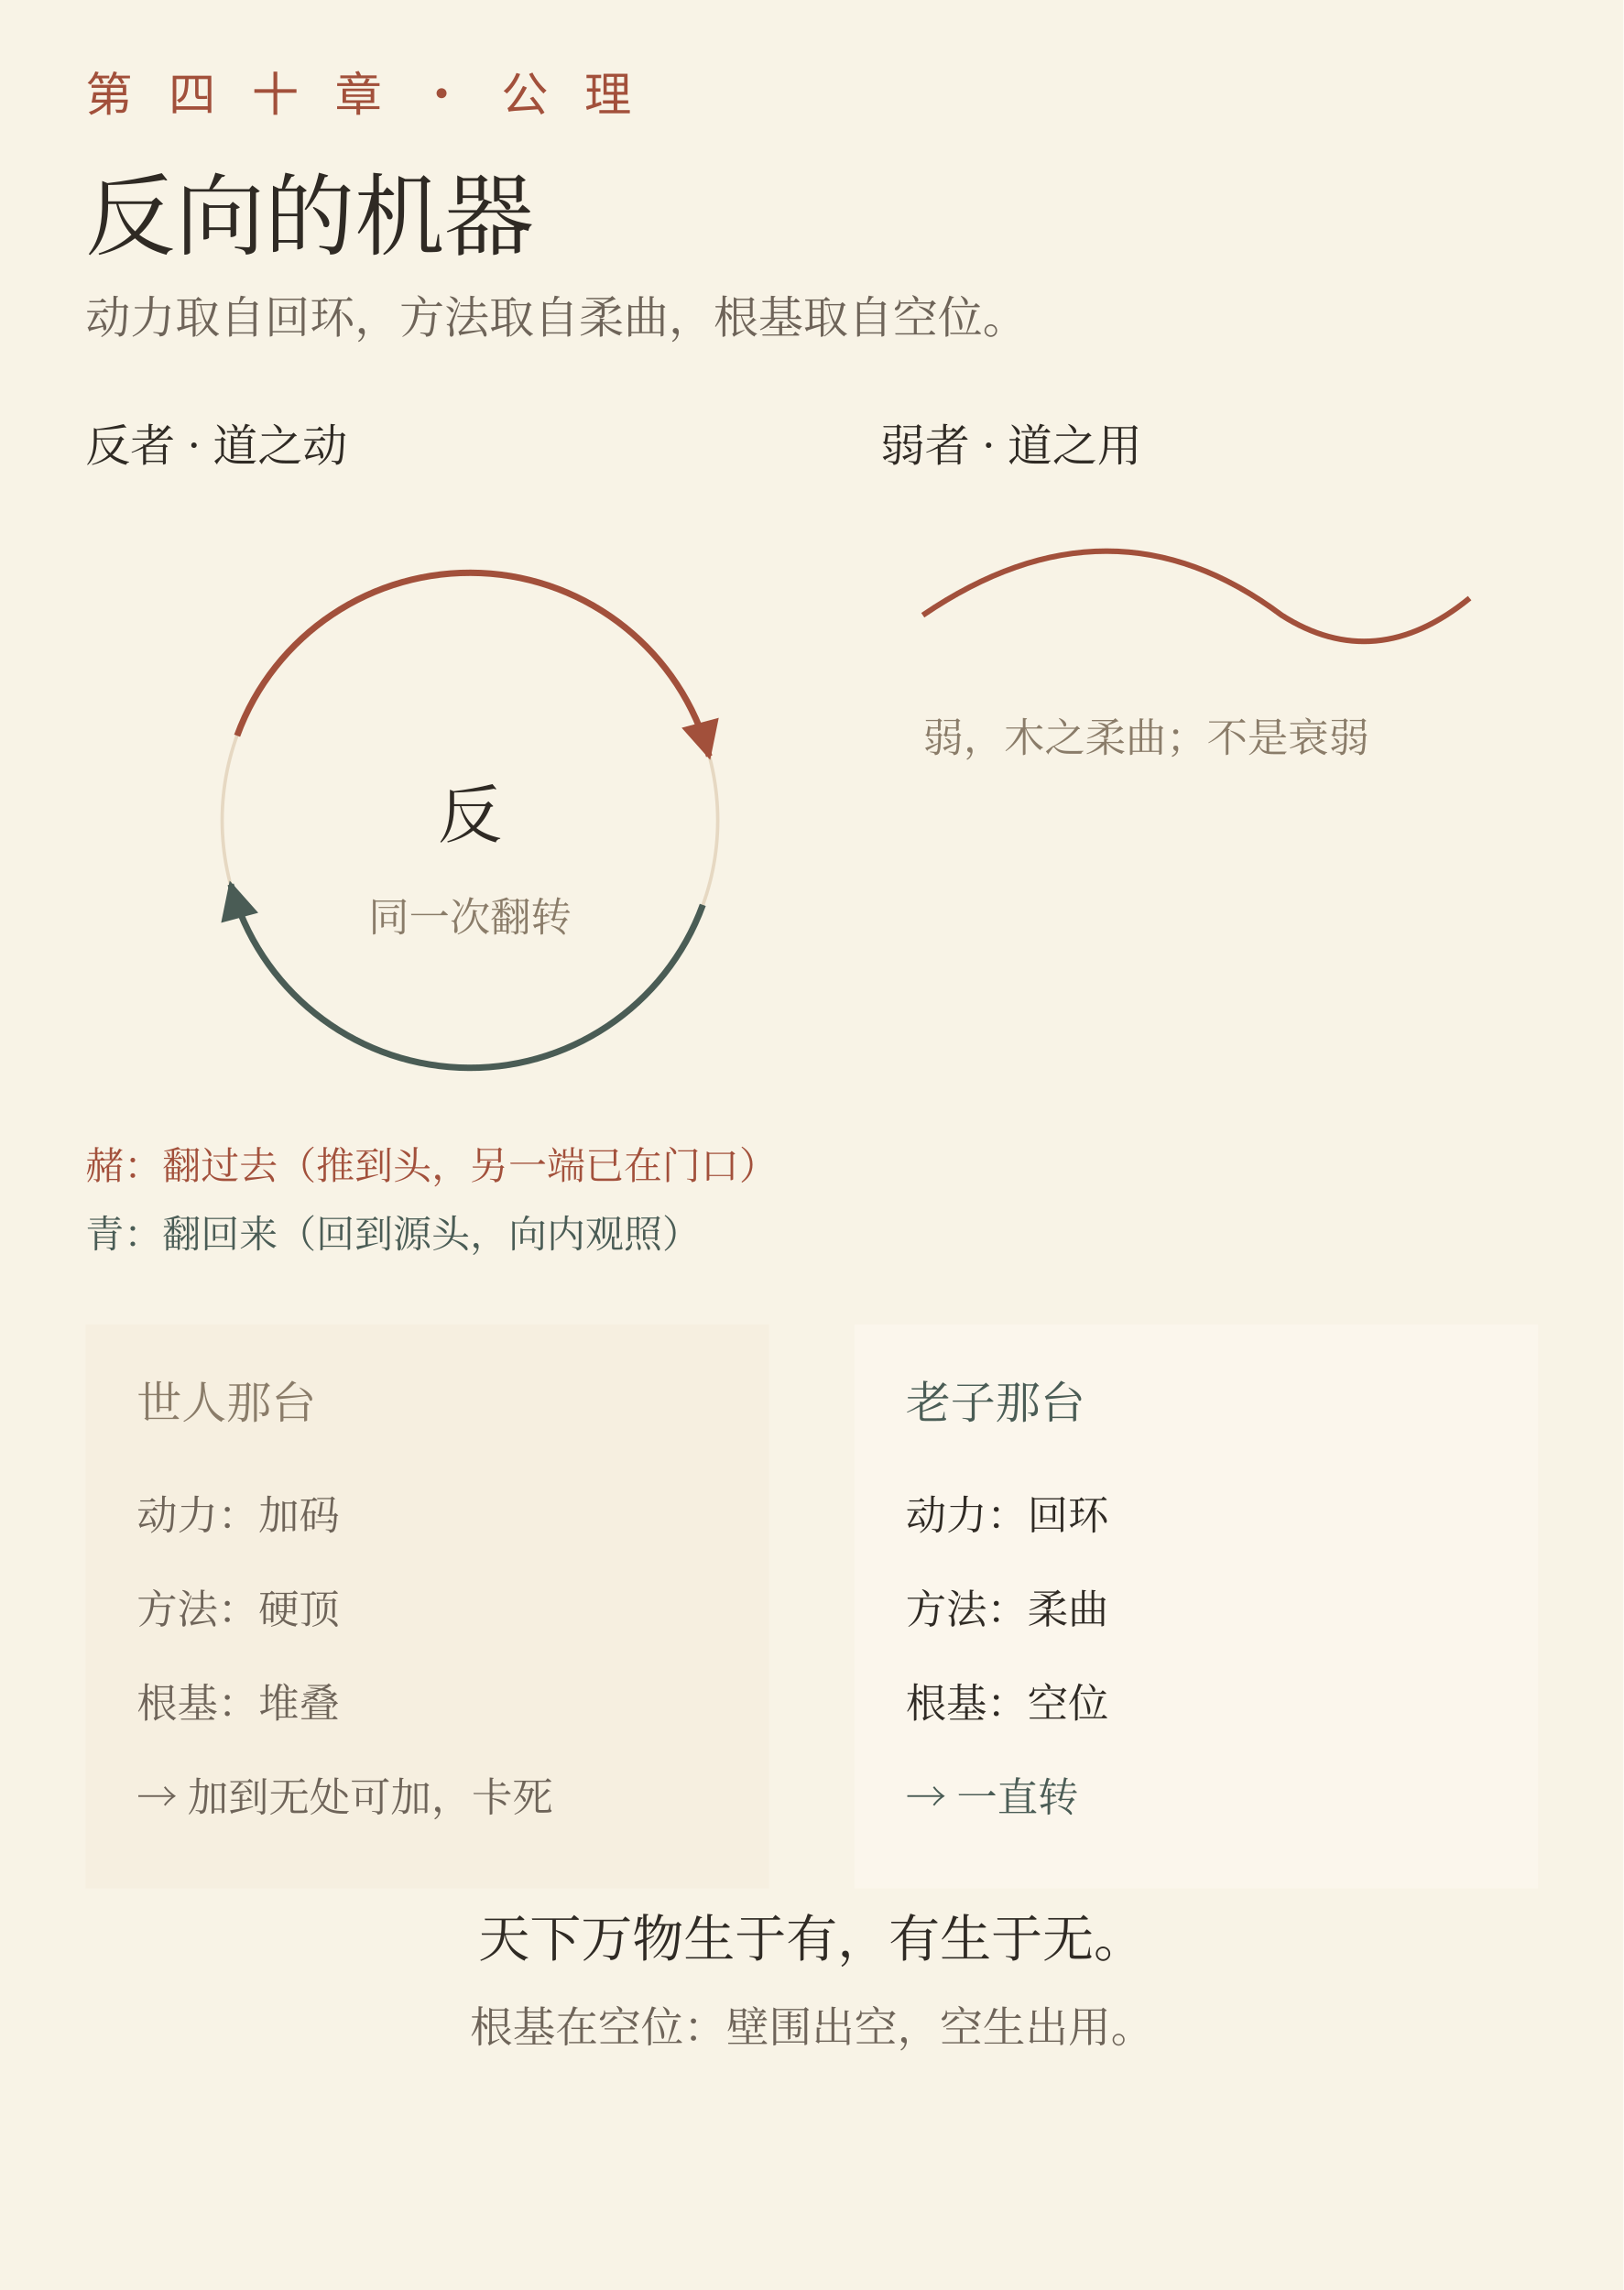
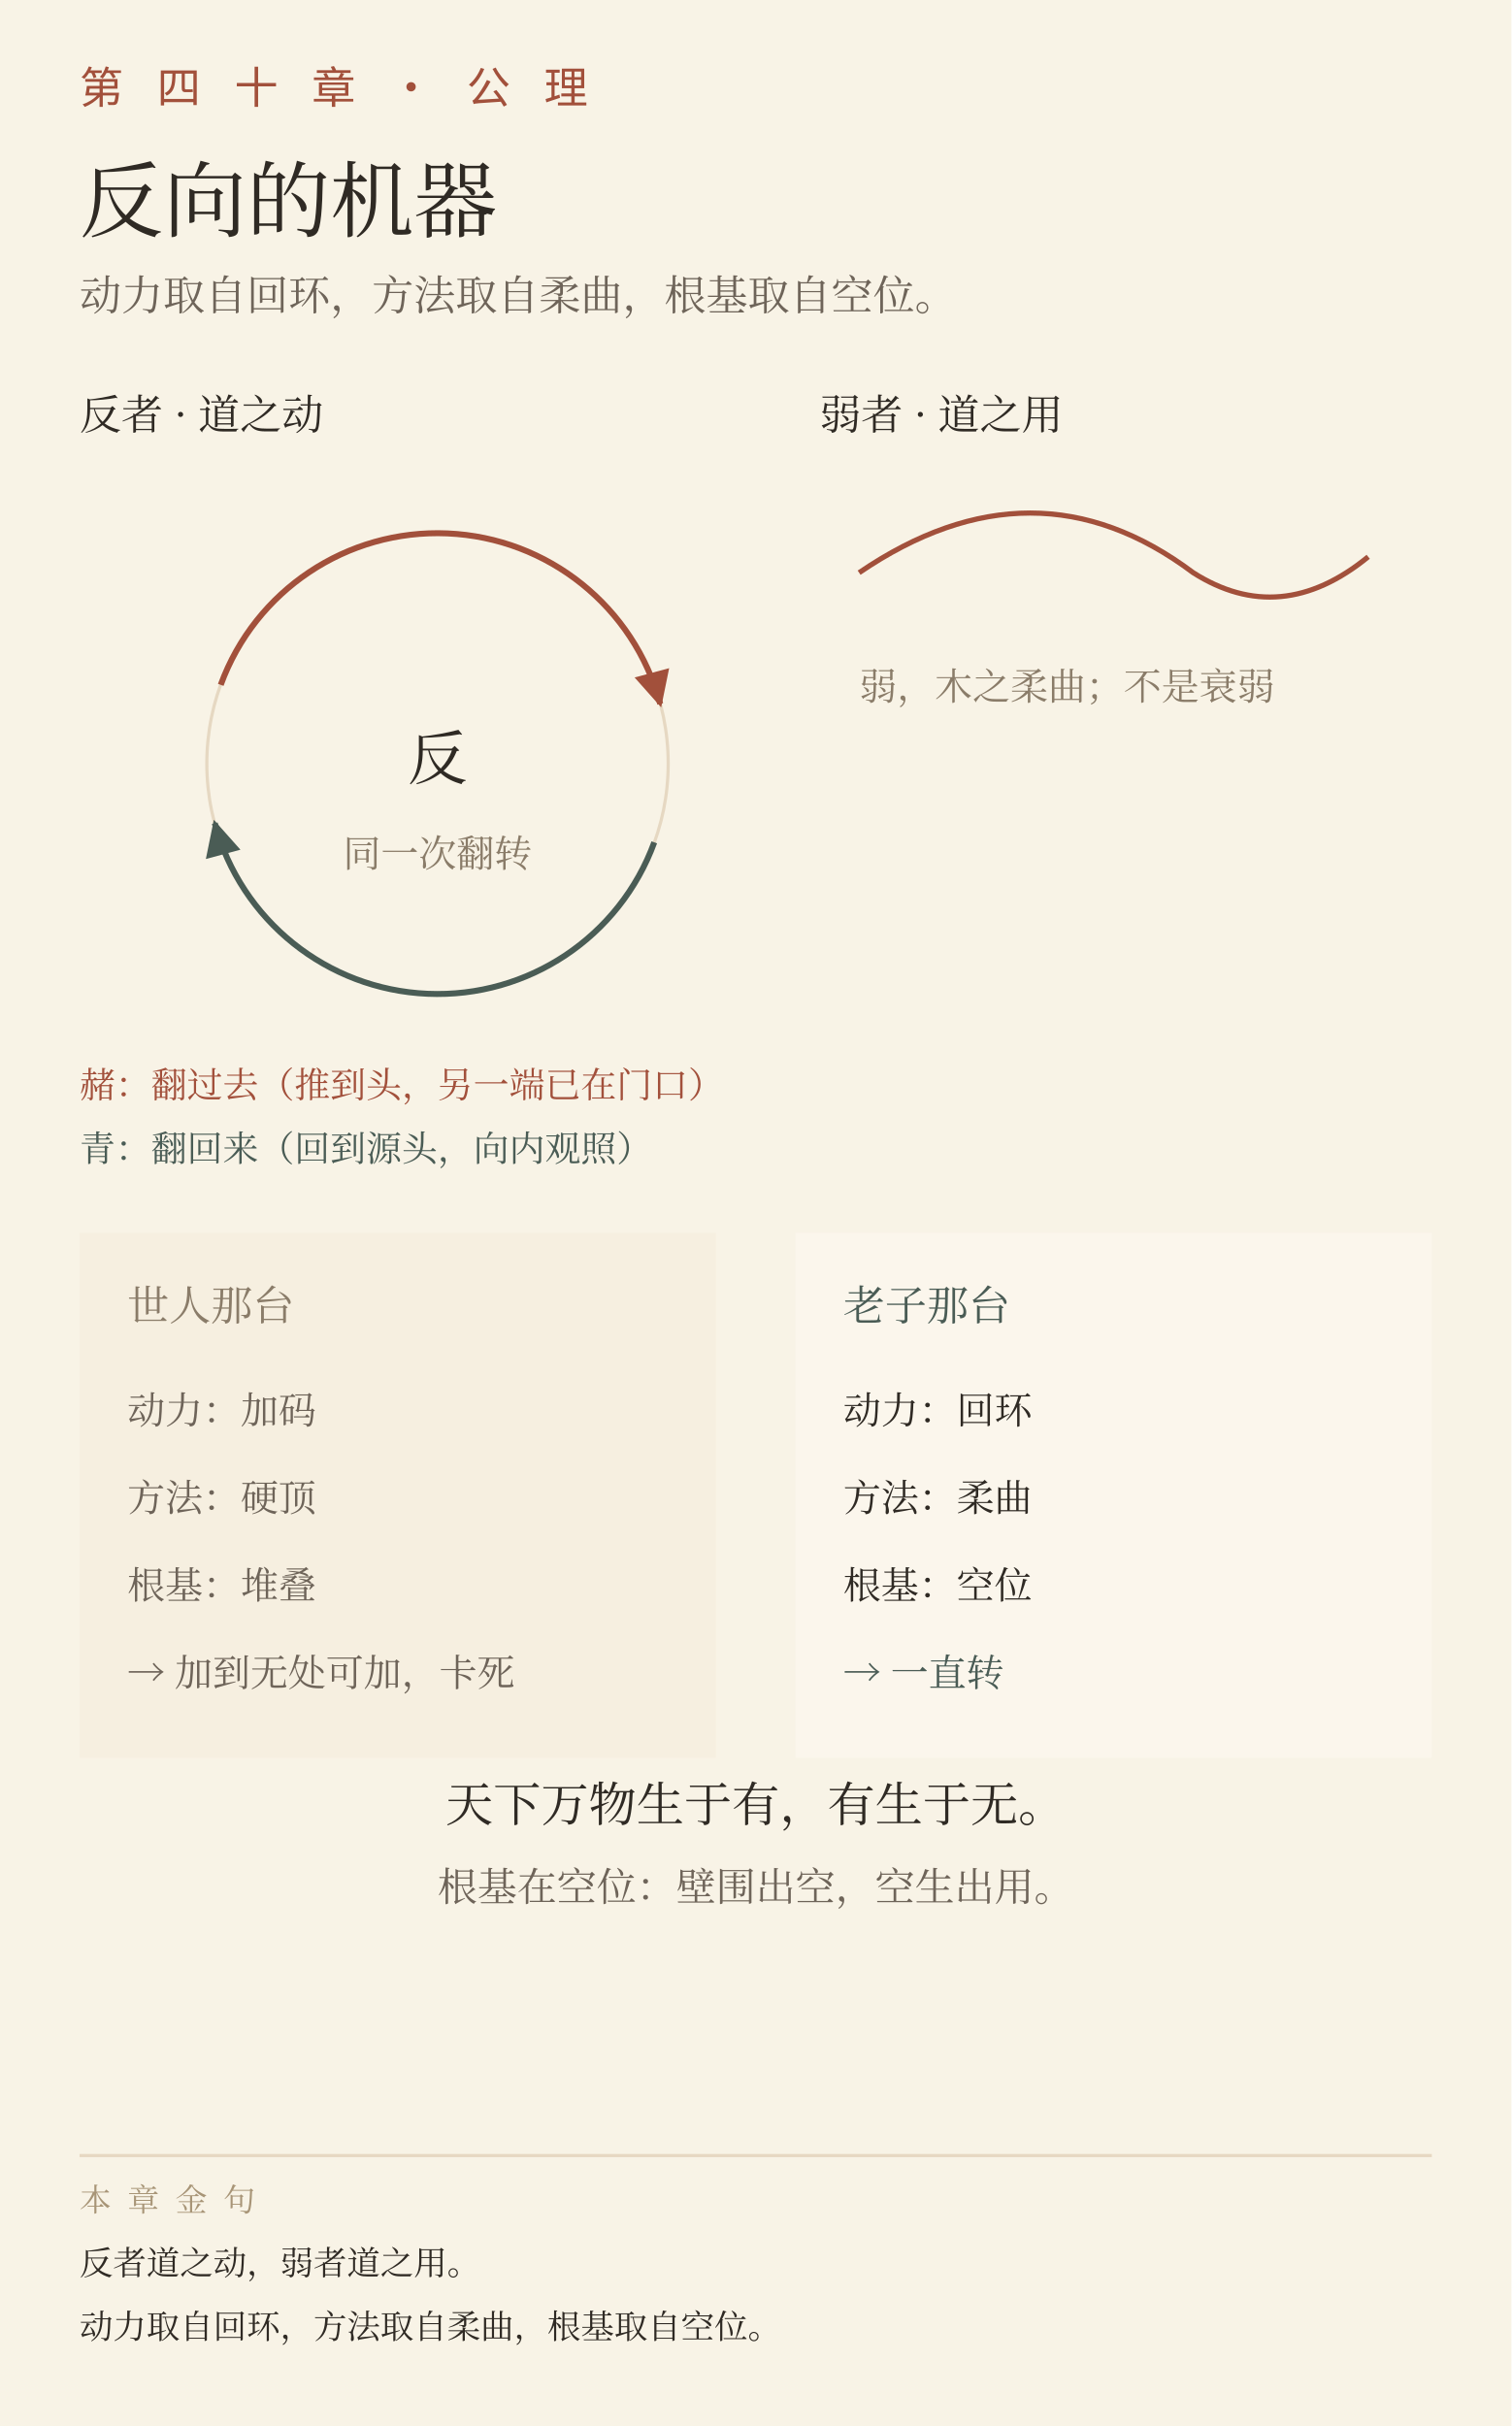
- <svg xmlns="http://www.w3.org/2000/svg" viewBox="0 0 380 536" role="img" aria-label="反者道之动，弱者道之用：一台反向的机器" font-family="'Noto Serif CJK SC','Noto Serif SC','Songti SC',serif">
+ <svg xmlns="http://www.w3.org/2000/svg" viewBox="0 0 380 610" role="img" aria-label="反者道之动，弱者道之用：一台反向的机器" font-family="'Noto Serif CJK SC','Noto Serif SC','Songti SC',serif">
  <defs>
    <marker id="arr" viewBox="0 0 10 10" refX="9" refY="5" markerWidth="6" markerHeight="6" orient="auto">
      <path d="M0 0 L10 5 L0 10 z" fill="#6E6459" />
    </marker>
    <marker id="arr2" viewBox="0 0 10 10" refX="9" refY="5" markerWidth="6" markerHeight="6" orient="auto">
      <path d="M0 0 L10 5 L0 10 z" fill="#4A5C55" />
    </marker>
    <marker id="arrL" viewBox="0 0 10 10" refX="1" refY="5" markerWidth="6" markerHeight="6" orient="auto">
      <path d="M10 0 L0 5 L10 10 z" fill="#4A5C55" />
    </marker>
    <marker id="arrS" viewBox="0 0 10 10" refX="9" refY="5" markerWidth="6" markerHeight="6" orient="auto">
      <path d="M0 0 L10 5 L0 10 z" fill="#A2503B" />
    </marker>
  </defs>
-   <rect x="0" y="0" width="380" height="536" fill="#F8F3E6" />
+   <rect x="0" y="0" width="380" height="610" fill="#F8F3E6" />
  <text x="20" y="26" font-size="11" fill="#A2503B" font-family="'Noto Sans CJK SC','Noto Sans SC',sans-serif" letter-spacing="3">第 四 十 章 · 公 理</text>
  <text x="20" y="58" font-size="21" fill="#2F2A24">反向的机器</text>
  <text x="20" y="78" font-size="10.5" fill="#6E6459">动力取自回环，方法取自柔曲，根基取自空位。</text>
  <circle cx="110" cy="192" r="58" fill="none" stroke="#E6D8C2" stroke-width="0.8" />
  <path d="M 55.5 172.2 A 58 58 0 0 1 166.0 177.0" fill="none" stroke="#A2503B" stroke-width="1.5" marker-end="url(#arrS)" />
  <path d="M 164.5 211.8 A 58 58 0 0 1 54.0 207.0" fill="none" stroke="#4A5C55" stroke-width="1.5" marker-end="url(#arr2)" />
  <text x="110" y="196" font-size="15" fill="#2F2A24" text-anchor="middle">反</text>
  <text x="110" y="218" font-size="9.5" fill="#8A7C69" text-anchor="middle">同一次翻转</text>
  <text x="20" y="276" font-size="9" fill="#A2503B">赭：翻过去（推到头，另一端已在门口）</text>
  <text x="20" y="292" font-size="9" fill="#4A5C55">青：翻回来（回到源头，向内观照）</text>
  <text x="20" y="108" font-size="10.5" fill="#2F2A24">反者 · 道之动</text>
  <text x="206" y="108" font-size="10.5" fill="#2F2A24">弱者 · 道之用</text>
  <path d="M 216 144 Q 260 114 300 144 Q 322 158 344 140" fill="none" stroke="#A2503B" stroke-width="1.3" />
  <text x="216" y="176" font-size="9.5" fill="#8A7C69">弱，木之柔曲；不是衰弱</text>
  <rect x="20" y="310" width="160" height="132" fill="#F6EFE0" stroke="{LINE2}" stroke-width="1.0" />
  <rect x="200" y="310" width="160" height="132" fill="#FBF6EC" stroke="{LINE2}" stroke-width="1.0" />
  <text x="32" y="332" font-size="10.5" fill="#8A7C69">世人那台</text>
  <text x="212" y="332" font-size="10.5" fill="#4A5C55">老子那台</text>
  <text x="32" y="358" font-size="9.5" fill="#6E6459">动力：加码</text>
  <text x="212" y="358" font-size="9.5" fill="#2F2A24">动力：回环</text>
  <text x="32" y="380" font-size="9.5" fill="#6E6459">方法：硬顶</text>
  <text x="212" y="380" font-size="9.5" fill="#2F2A24">方法：柔曲</text>
  <text x="32" y="402" font-size="9.5" fill="#6E6459">根基：堆叠</text>
  <text x="212" y="402" font-size="9.5" fill="#2F2A24">根基：空位</text>
  <text x="32" y="424" font-size="9.5" fill="#6E6459">→ 加到无处可加，卡死</text>
  <text x="212" y="424" font-size="9.5" fill="#4A5C55">→ 一直转</text>
  <text x="190" y="458" font-size="12" fill="#2F2A24" text-anchor="middle">天下万物生于有，有生于无。</text>
  <text x="190" y="478" font-size="10" fill="#6E6459" text-anchor="middle">根基在空位：壁围出空，空生出用。</text>
+   <line x1="20" y1="542" x2="360" y2="542" stroke="#E6D8C2" stroke-width="0.8" />
+   <text x="20" y="556" font-size="8.0" fill="#A89577" letter-spacing="1">本 章 金 句</text>
+   <text x="20" y="572" font-size="8.4" fill="#2F2A24">反者道之动，弱者道之用。</text>
+   <text x="20" y="588" font-size="8.4" fill="#2F2A24">动力取自回环，方法取自柔曲，根基取自空位。</text>
</svg>
